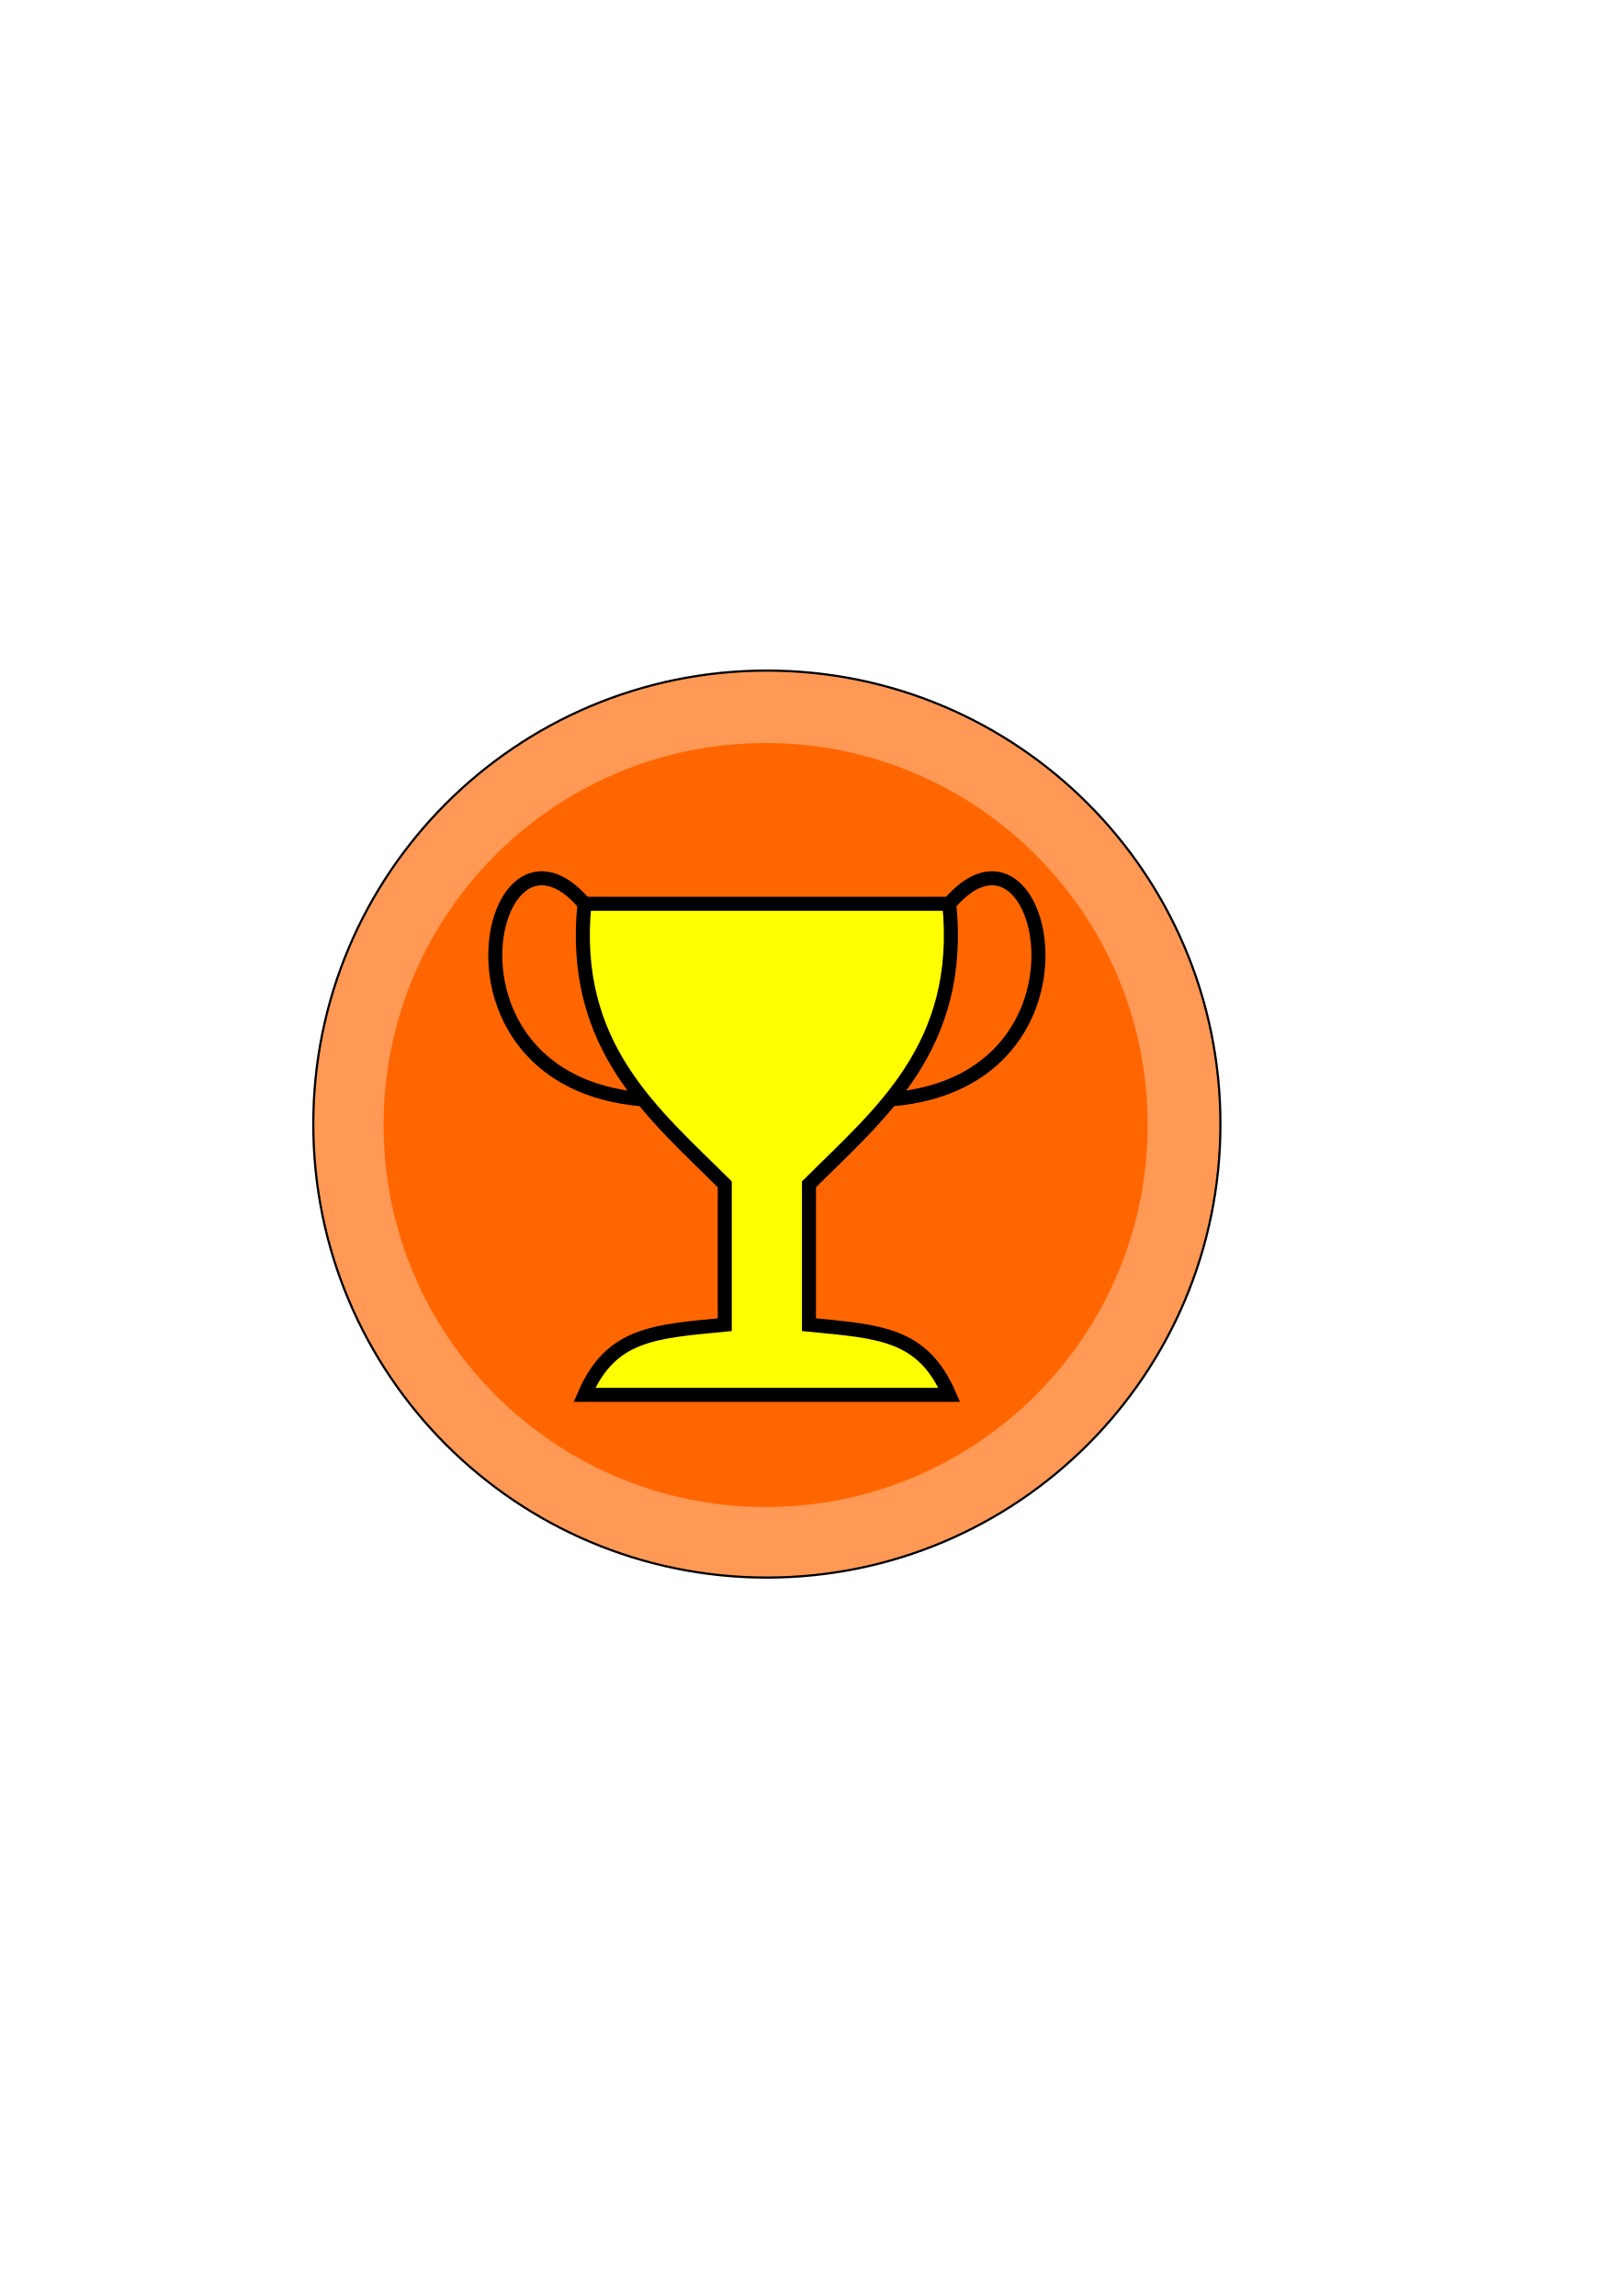
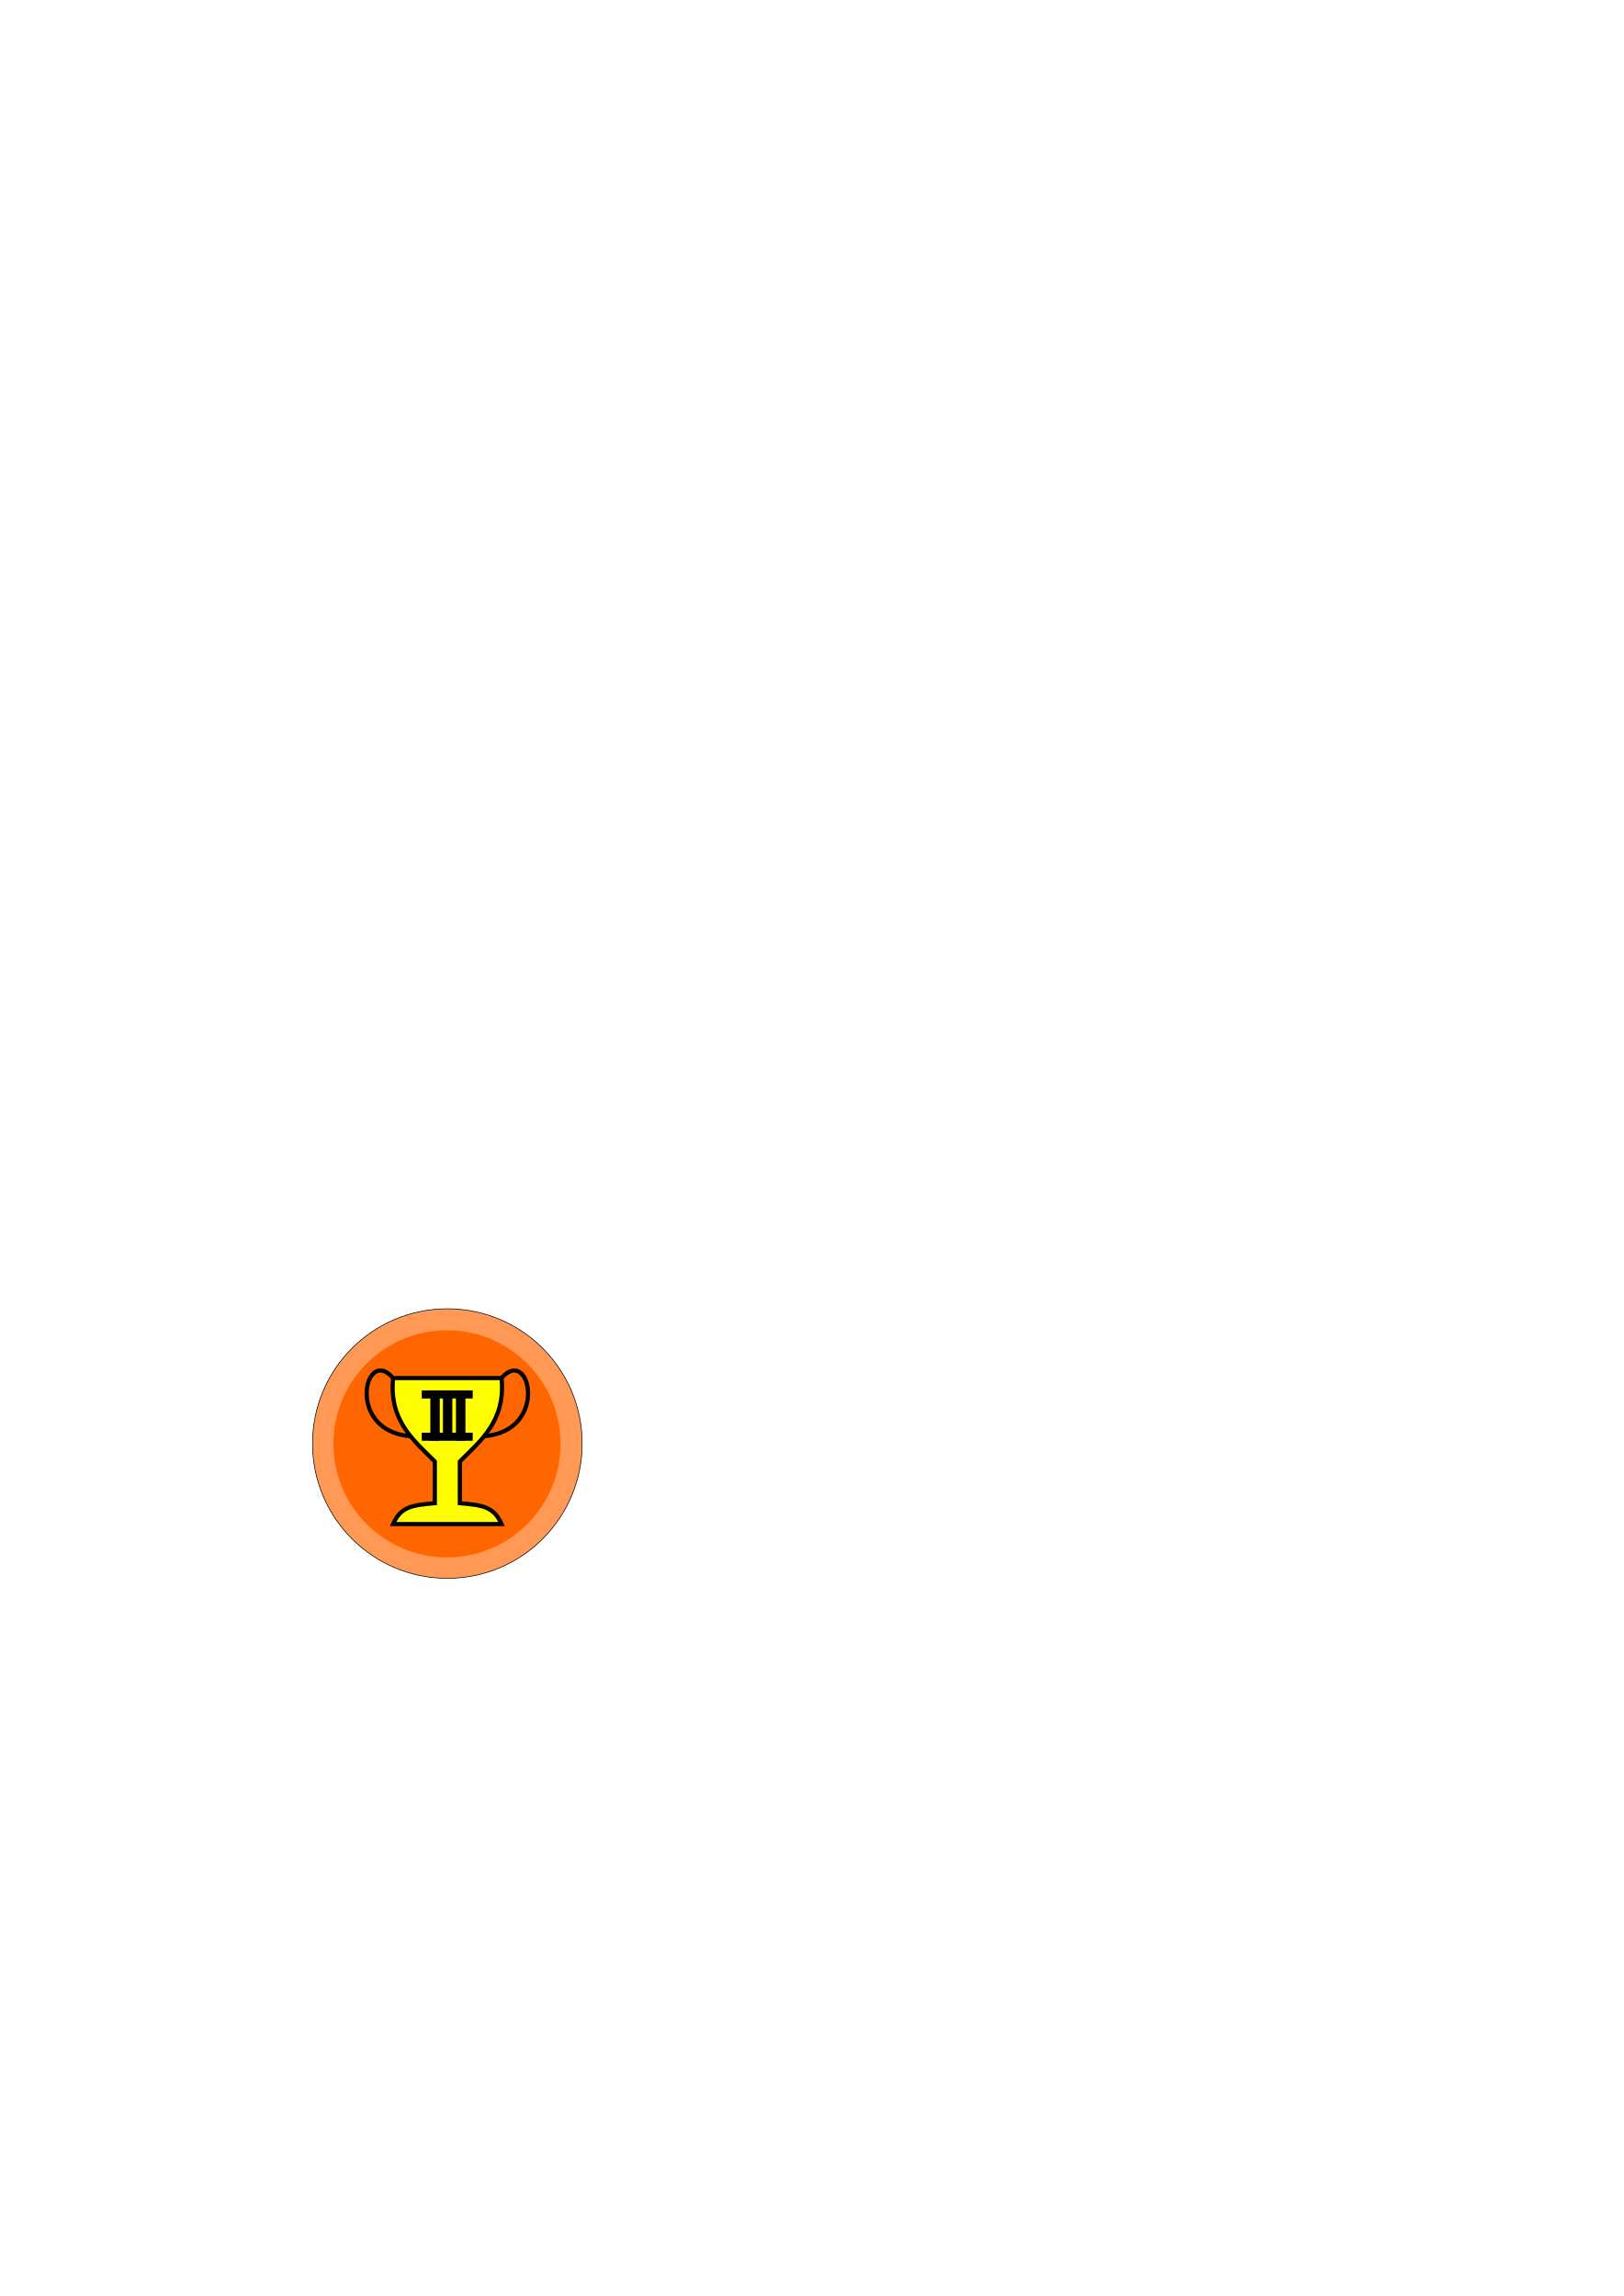
<svg xmlns="http://www.w3.org/2000/svg" width="744.094" height="1052.362" id="svg2" version="1.1">
  <defs id="defs4" />
  <g id="layer1">
-     <path style="fill:#ff9955;fill-rule:evenodd;stroke:#000000;stroke-width:1px;stroke-linecap:butt;stroke-linejoin:miter;stroke-opacity:1" id="path3001" d="m 524.286,564.505 a 207.857,207.857 0 1 1 -415.714,0 207.857,207.857 0 1 1 415.714,0 z" transform="translate(35.00001,-49.28574)" />
-     <path transform="matrix(0.8423037,0,0,0.8423037,84.32819,40.16317)" d="m 524.286,564.505 a 207.857,207.857 0 1 1 -415.714,0 207.857,207.857 0 1 1 415.714,0 z" id="path3003" style="fill:#ff6600;fill-rule:evenodd" />
-     <g transform="matrix(14.07143,0,0,14.07143,-5098.737,-4648.377)" id="g3187">
-       <rect width="20" height="20" x="377.321" y="357.362" id="rect2415" style="fill:none;stroke:none" />
-       <g transform="matrix(0.4569906,0,0,0.4569906,235.1436,196.4692)" id="g2410">
-         <path d="m 346,392.362 c -1.894,-4.369 -4.917,-4.505 -10,-5 l 0,-10 c 5,-5 11.03,-9.773 10,-20 l -26,0 c -1.03,10.227 5,15 10,20 l 0,10 c -5.083,0.495 -8.106,0.631 -10,5 l 26,0 z" id="path2385" style="fill:#ffff00;fill-rule:evenodd;stroke:#000000;stroke-width:1px;stroke-linecap:butt;stroke-linejoin:miter;stroke-opacity:1" />
-         <path d="m 320,357.362 c -6.784,-7.941 -11.53,12.622 4.116,13.939" id="path2387" style="fill:none;stroke:#000000;stroke-width:1px;stroke-linecap:butt;stroke-linejoin:miter;stroke-opacity:1" />
-         <path d="m 346,357.362 c 6.784,-7.941 11.53,12.622 -4.116,13.939" id="path2399" style="fill:none;stroke:#000000;stroke-width:1px;stroke-linecap:butt;stroke-linejoin:miter;stroke-opacity:1" />
+     <g id="g3000" transform="matrix(0.2972232,0,0,0.2972232,100.5473,508.5128)">
+       <path transform="translate(35.00001,-49.28574)" d="m 524.286,564.505 c 0,114.796 -93.061,207.857 -207.857,207.857 -114.796,0 -207.857,-93.061 -207.857,-207.857 0,-114.796 93.061,-207.857 207.857,-207.857 114.796,0 207.857,93.061 207.857,207.857 z" id="path3001" style="fill:#ff9955;fill-rule:evenodd;stroke:#000000;stroke-width:1px;stroke-linecap:butt;stroke-linejoin:miter;stroke-opacity:1" />
+       <path style="fill:#ff6600;fill-rule:evenodd" id="path3003" d="m 524.286,564.505 c 0,114.796 -93.061,207.857 -207.857,207.857 -114.796,0 -207.857,-93.061 -207.857,-207.857 0,-114.796 93.061,-207.857 207.857,-207.857 114.796,0 207.857,93.061 207.857,207.857 z" transform="matrix(0.8423037,0,0,0.8423037,84.32819,40.16317)" />
+       <g id="g3187" transform="matrix(14.07143,0,0,14.07143,-5098.737,-4648.377)">
+         <rect style="fill:none;stroke:none" id="rect2415" y="357.362" x="377.321" height="20" width="20" />
+         <g id="g2410" transform="matrix(0.4569906,0,0,0.4569906,235.1436,196.4692)">
+           <path style="fill:#ffff00;fill-rule:evenodd;stroke:#000000;stroke-width:1px;stroke-linecap:butt;stroke-linejoin:miter;stroke-opacity:1" id="path2385" d="m 346,392.362 c -1.894,-4.369 -4.917,-4.505 -10,-5 l 0,-10 c 5,-5 11.03,-9.773 10,-20 l -26,0 c -1.03,10.227 5,15 10,20 l 0,10 c -5.083,0.495 -8.106,0.631 -10,5 l 26,0 z" />
+           <path style="fill:none;stroke:#000000;stroke-width:1px;stroke-linecap:butt;stroke-linejoin:miter;stroke-opacity:1" id="path2387" d="m 320,357.362 c -6.784,-7.941 -11.53,12.622 4.116,13.939" />
+           <path style="fill:none;stroke:#000000;stroke-width:1px;stroke-linecap:butt;stroke-linejoin:miter;stroke-opacity:1" id="path2399" d="m 346,357.362 c 6.784,-7.941 11.53,12.622 -4.116,13.939" />
+         </g>
      </g>
-       <flowRoot xml:space="preserve" id="flowRoot3792" style="font-size:40px;font-style:normal;font-weight:normal;line-height:125%;letter-spacing:0px;word-spacing:0px;fill:#050000;fill-opacity:1;stroke:none;font-family:Sans" transform="matrix(0.2123152,0,0,0.2123152,317.0413,262.8365)">
-         <flowRegion id="flowRegion3794">
-           <rect id="rect3796" width="31.429" height="50" x="318.571" y="450.934" style="fill:#050000;fill-opacity:1" />
-         </flowRegion>
-         <flowPara id="flowPara3798">3</flowPara>
-       </flowRoot>
+       <path style="fill:#000000;fill-opacity:1;fill-rule:evenodd;stroke:#000000;stroke-width:0.82px;stroke-linecap:butt;stroke-linejoin:miter;stroke-miterlimit:4;stroke-opacity:1;stroke-dasharray:none" d="m 325.752,436.408 13.49,0 0,73.858 -13.49,0 z" id="path3075" />
+       <path style="fill:#000000;fill-opacity:1;fill-rule:nonzero;stroke:none" d="m 311.999,433.244 78.573,0 0,12.483 -78.573,0 z" id="path3077" />
+       <path style="fill:#000000;fill-opacity:1;fill-rule:evenodd;stroke:#000000;stroke-width:0.82px;stroke-linecap:butt;stroke-linejoin:miter;stroke-miterlimit:4;stroke-opacity:1;stroke-dasharray:none" d="m 365.287,436.408 13.49,0 0,73.858 -13.49,0 z" id="path3079" />
+       <path id="path3081" d="m 345.149,435.045 13.49,0 0,73.858 -13.49,0 z" style="fill:#000000;fill-opacity:1;fill-rule:evenodd;stroke:#000000;stroke-width:0.82px;stroke-linecap:butt;stroke-linejoin:miter;stroke-miterlimit:4;stroke-opacity:1;stroke-dasharray:none" />
+       <path id="path3083" d="m 311.999,498.457 78.573,0 0,12.483 -78.573,0 z" style="fill:#000000;fill-opacity:1;fill-rule:nonzero;stroke:none" />
    </g>
  </g>
</svg>
